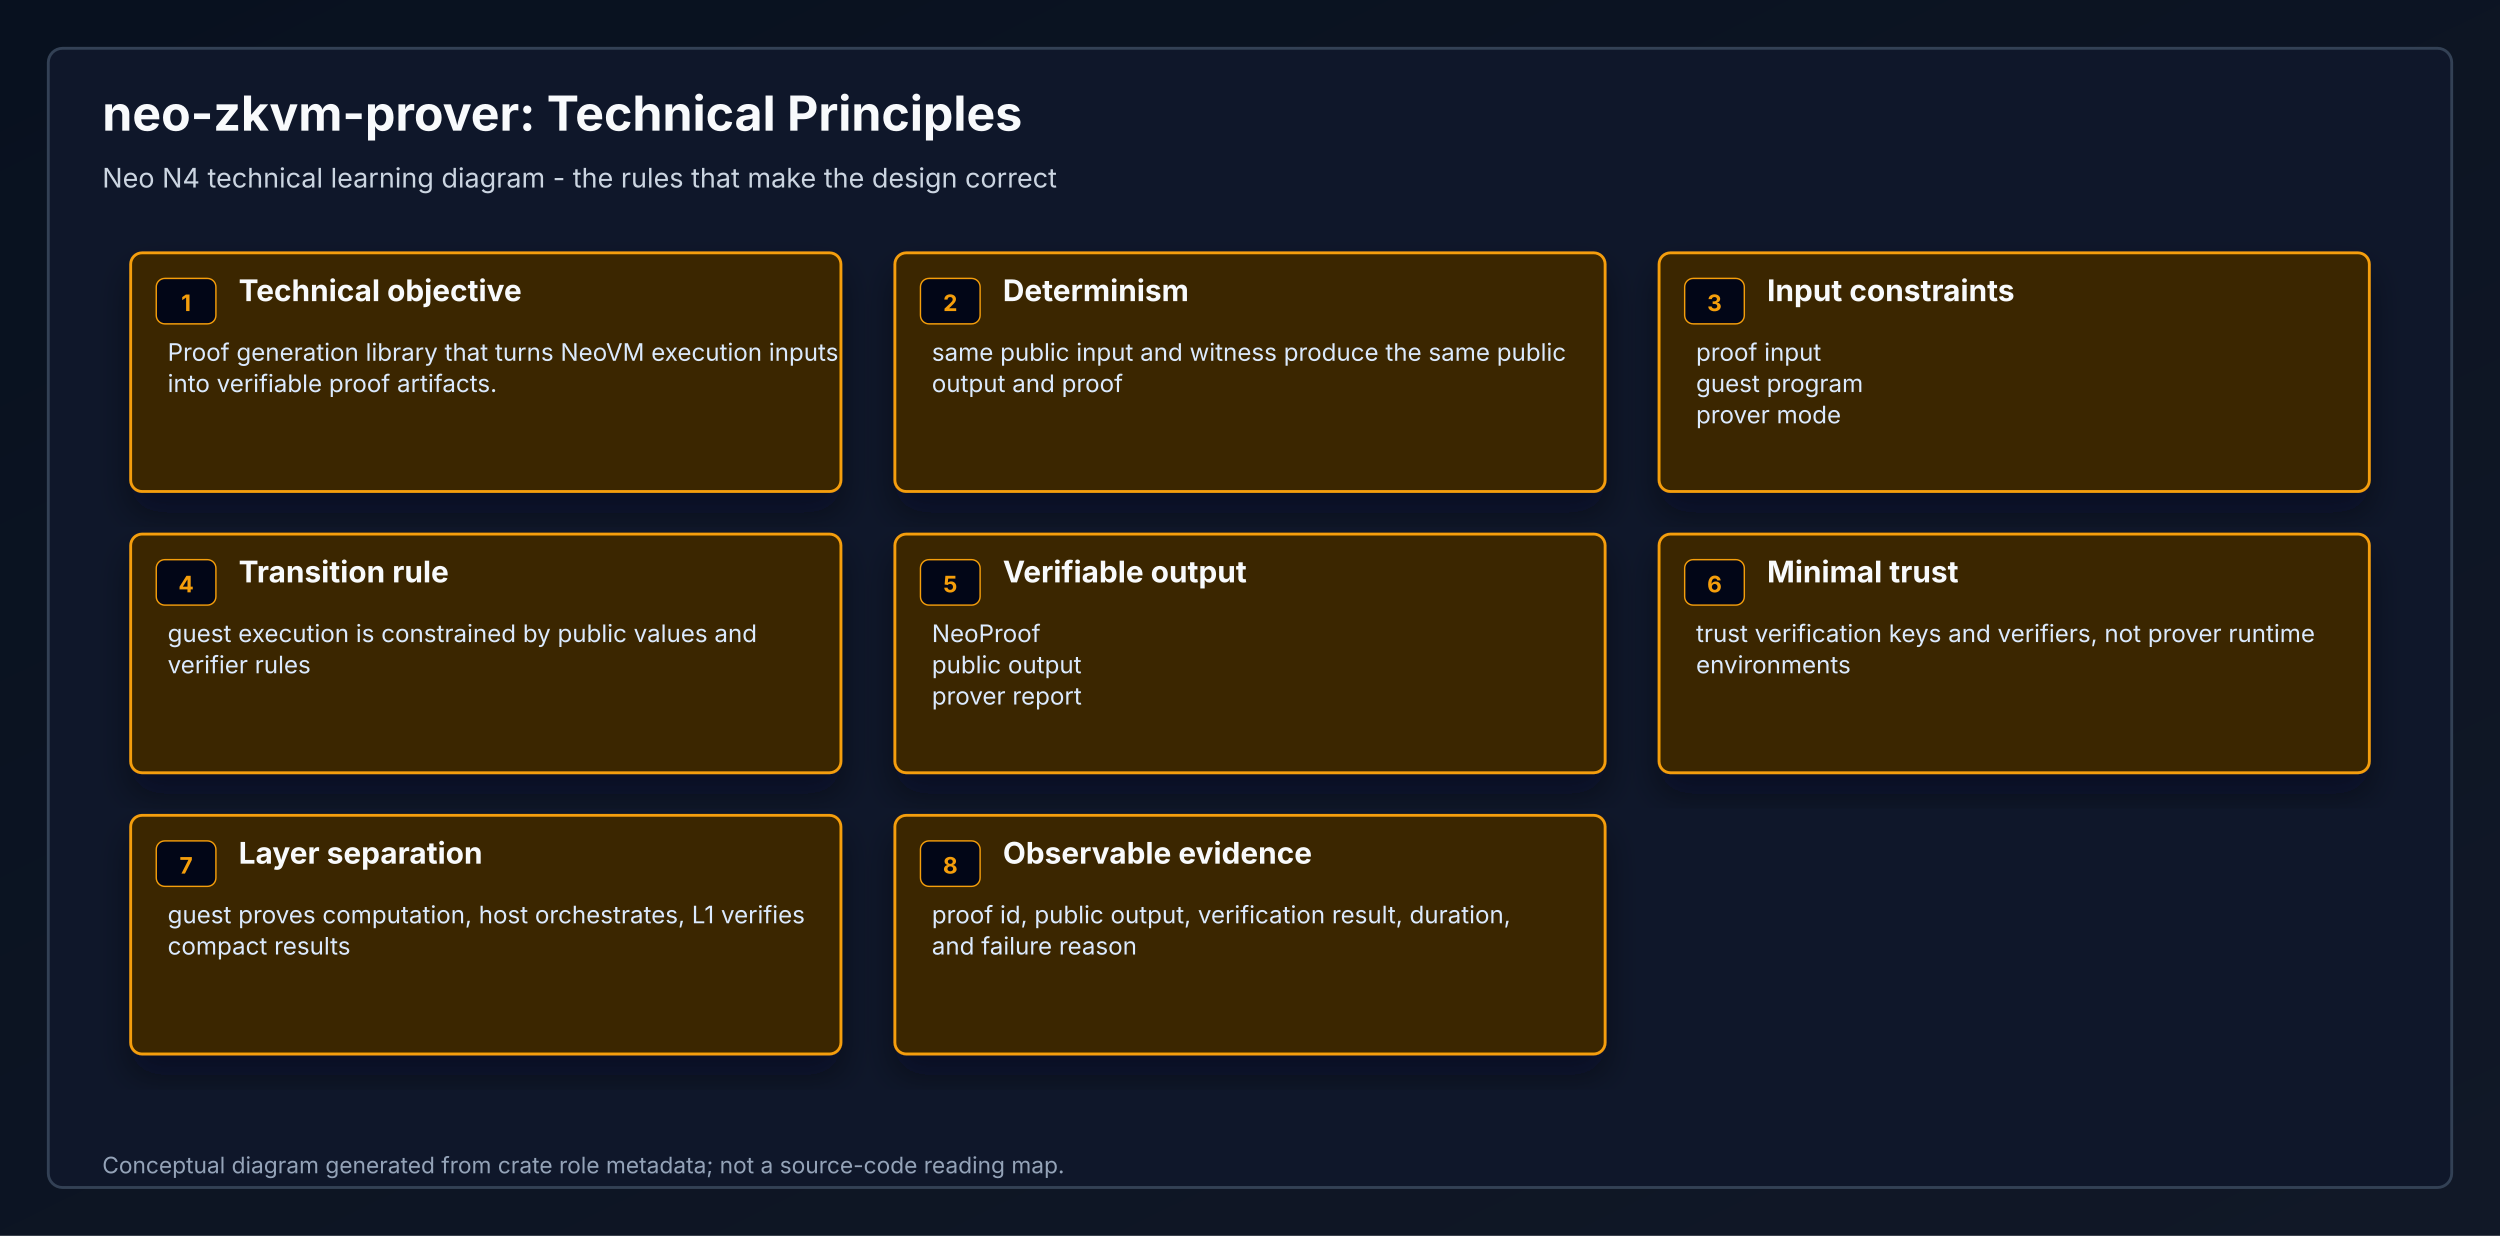
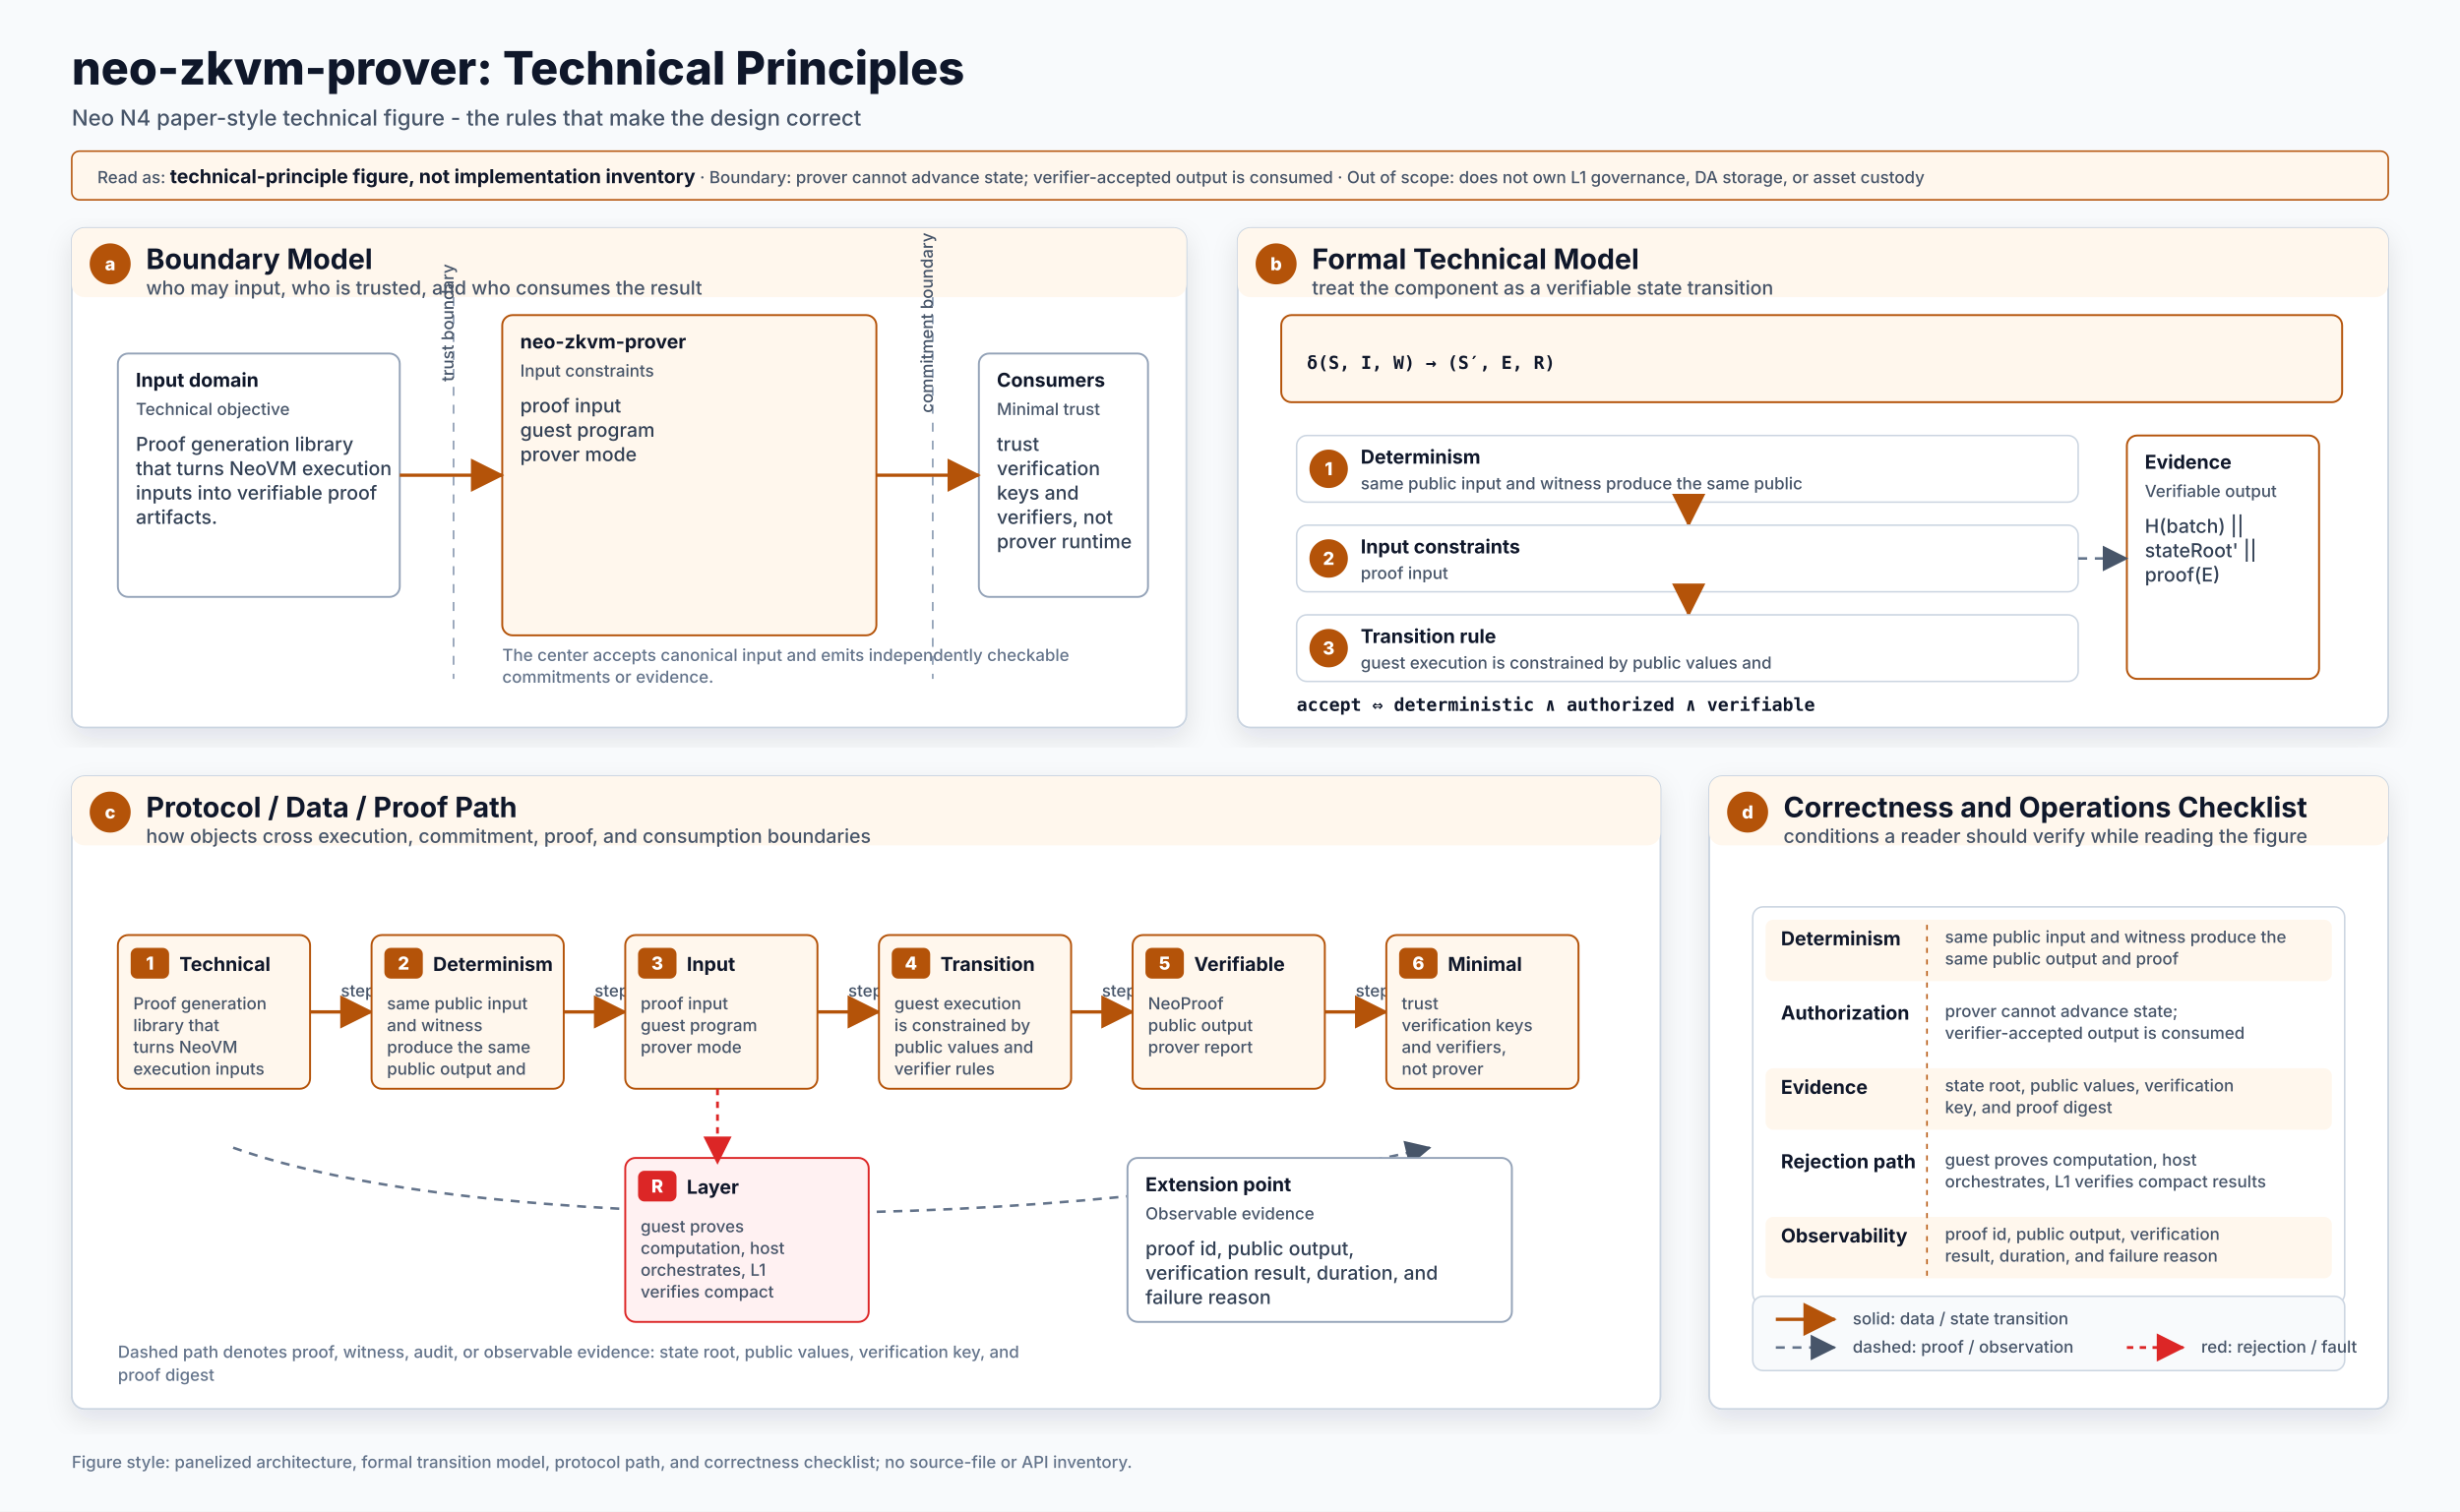
- <svg xmlns="http://www.w3.org/2000/svg" width="1760" height="870" viewBox="0 0 1760 870" role="img" aria-label="neo-zkvm-prover Technical Principles">
+ <svg xmlns="http://www.w3.org/2000/svg" width="1920" height="1180" viewBox="0 0 1920 1180" role="img" aria-label="neo-zkvm-prover Technical Principles">
  <defs>
-     <linearGradient id="bg" x1="0" y1="0" x2="1" y2="1">
-       <stop offset="0%" stop-color="#08111f" />
-       <stop offset="100%" stop-color="#111827" />
-     </linearGradient>
-     <filter id="shadow" x="-15%" y="-15%" width="130%" height="130%">
-       <feDropShadow dx="0" dy="14" stdDeviation="12" flood-color="#020617" flood-opacity="0.42" />
+     <marker id="arrow" viewBox="0 0 10 10" refX="9.4" refY="5" markerWidth="10" markerHeight="10" orient="auto">
+       <path d="M0,0 L10,5 L0,10 Z" fill="#475569" />
+     </marker>
+     <marker id="arrowAccent" viewBox="0 0 10 10" refX="9.4" refY="5" markerWidth="10" markerHeight="10" orient="auto">
+       <path d="M0,0 L10,5 L0,10 Z" fill="#b45309" />
+     </marker>
+     <marker id="arrowFault" viewBox="0 0 10 10" refX="9.4" refY="5" markerWidth="10" markerHeight="10" orient="auto">
+       <path d="M0,0 L10,5 L0,10 Z" fill="#dc2626" />
+     </marker>
+     <filter id="paperShadow" x="-3%" y="-4%" width="106%" height="108%">
+       <feDropShadow dx="0" dy="8" stdDeviation="10" flood-color="#0f172a" flood-opacity="0.10" />
    </filter>
+     <style>
+ .bg{fill:#f8fafc}.panel{fill:#ffffff;stroke:#cbd5e1;stroke-width:1.5;filter:url(#paperShadow)}
+ .panelTitle{font:700 22px 'Inter','Segoe UI',Arial,sans-serif;fill:#0f172a}.panelSub{font:500 15px 'Inter','Segoe UI',Arial,sans-serif;fill:#475569}
+ .title{font:800 36px 'Inter','Segoe UI',Arial,sans-serif;fill:#0f172a}.subtitle{font:500 17px 'Inter','Segoe UI',Arial,sans-serif;fill:#475569}
+ .small{font:500 13px 'Inter','Segoe UI',Arial,sans-serif;fill:#475569}.body{font:500 15px 'Inter','Segoe UI',Arial,sans-serif;fill:#334155}
+ .bodyStrong{font:750 15px 'Inter','Segoe UI',Arial,sans-serif;fill:#0f172a}.mono{font:650 14px 'Cascadia Mono','SFMono-Regular',Consolas,monospace;fill:#0f172a}
+ .label{font:800 14px 'Inter','Segoe UI',Arial,sans-serif;fill:#ffffff}.caption{font:500 13px 'Inter','Segoe UI',Arial,sans-serif;fill:#64748b}
+ .arrow{stroke:#475569;stroke-width:2.2;fill:none;marker-end:url(#arrow)}.arrowAccent{stroke:#b45309;stroke-width:2.6;fill:none;marker-end:url(#arrowAccent)}.arrowDash{stroke:#64748b;stroke-width:2;fill:none;stroke-dasharray:7 6;marker-end:url(#arrow)}.arrowFault{stroke:#dc2626;stroke-width:2.2;fill:none;stroke-dasharray:5 5;marker-end:url(#arrowFault)}
+ </style>
  </defs>
-   <rect width="1760" height="100%" fill="url(#bg)" />
-   <rect x="34" y="34" width="1692" height="802" rx="10" fill="#0f172a" stroke="#334155" stroke-width="2" />
-   <text x="72" y="92" fill="#f8fafc" font-family="Inter,Segoe UI,Arial,sans-serif" font-size="34" font-weight="700">neo-zkvm-prover: Technical Principles</text>
-   <text x="72" y="132" fill="#cbd5e1" font-family="Inter,Segoe UI,Arial,sans-serif" font-size="19">Neo N4 technical learning diagram - the rules that make the design correct</text>
-   <rect x="92" y="178" width="500" height="168" rx="8" fill="#3a2500" stroke="#f59e0b" stroke-width="2" filter="url(#shadow)" />
-   <rect x="110" y="196" width="42" height="32" rx="6" fill="#020617" stroke="#f59e0b" stroke-width="1" />
-   <text x="131" y="219" text-anchor="middle" fill="#f59e0b" font-family="Inter,Segoe UI,Arial,sans-serif" font-size="16" font-weight="700">1</text>
-   <text x="168" y="212" fill="#f8fafc" font-family="Inter,Segoe UI,Arial,sans-serif" font-size="21" font-weight="700">Technical objective</text>
-   <text x="118" y="254" fill="#dbeafe" font-family="Inter,Segoe UI,Arial,sans-serif" font-size="17">Proof generation library that turns NeoVM execution inputs</text>
-   <text x="118" y="276" fill="#dbeafe" font-family="Inter,Segoe UI,Arial,sans-serif" font-size="17">into verifiable proof artifacts.</text>
-   <rect x="630" y="178" width="500" height="168" rx="8" fill="#3a2500" stroke="#f59e0b" stroke-width="2" filter="url(#shadow)" />
-   <rect x="648" y="196" width="42" height="32" rx="6" fill="#020617" stroke="#f59e0b" stroke-width="1" />
-   <text x="669" y="219" text-anchor="middle" fill="#f59e0b" font-family="Inter,Segoe UI,Arial,sans-serif" font-size="16" font-weight="700">2</text>
-   <text x="706" y="212" fill="#f8fafc" font-family="Inter,Segoe UI,Arial,sans-serif" font-size="21" font-weight="700">Determinism</text>
-   <text x="656" y="254" fill="#dbeafe" font-family="Inter,Segoe UI,Arial,sans-serif" font-size="17">same public input and witness produce the same public</text>
-   <text x="656" y="276" fill="#dbeafe" font-family="Inter,Segoe UI,Arial,sans-serif" font-size="17">output and proof</text>
-   <rect x="1168" y="178" width="500" height="168" rx="8" fill="#3a2500" stroke="#f59e0b" stroke-width="2" filter="url(#shadow)" />
-   <rect x="1186" y="196" width="42" height="32" rx="6" fill="#020617" stroke="#f59e0b" stroke-width="1" />
-   <text x="1207" y="219" text-anchor="middle" fill="#f59e0b" font-family="Inter,Segoe UI,Arial,sans-serif" font-size="16" font-weight="700">3</text>
-   <text x="1244" y="212" fill="#f8fafc" font-family="Inter,Segoe UI,Arial,sans-serif" font-size="21" font-weight="700">Input constraints</text>
-   <text x="1194" y="254" fill="#dbeafe" font-family="Inter,Segoe UI,Arial,sans-serif" font-size="17">proof input</text>
-   <text x="1194" y="276" fill="#dbeafe" font-family="Inter,Segoe UI,Arial,sans-serif" font-size="17">guest program</text>
-   <text x="1194" y="298" fill="#dbeafe" font-family="Inter,Segoe UI,Arial,sans-serif" font-size="17">prover mode</text>
-   <rect x="92" y="376" width="500" height="168" rx="8" fill="#3a2500" stroke="#f59e0b" stroke-width="2" filter="url(#shadow)" />
-   <rect x="110" y="394" width="42" height="32" rx="6" fill="#020617" stroke="#f59e0b" stroke-width="1" />
-   <text x="131" y="417" text-anchor="middle" fill="#f59e0b" font-family="Inter,Segoe UI,Arial,sans-serif" font-size="16" font-weight="700">4</text>
-   <text x="168" y="410" fill="#f8fafc" font-family="Inter,Segoe UI,Arial,sans-serif" font-size="21" font-weight="700">Transition rule</text>
-   <text x="118" y="452" fill="#dbeafe" font-family="Inter,Segoe UI,Arial,sans-serif" font-size="17">guest execution is constrained by public values and</text>
-   <text x="118" y="474" fill="#dbeafe" font-family="Inter,Segoe UI,Arial,sans-serif" font-size="17">verifier rules</text>
-   <rect x="630" y="376" width="500" height="168" rx="8" fill="#3a2500" stroke="#f59e0b" stroke-width="2" filter="url(#shadow)" />
-   <rect x="648" y="394" width="42" height="32" rx="6" fill="#020617" stroke="#f59e0b" stroke-width="1" />
-   <text x="669" y="417" text-anchor="middle" fill="#f59e0b" font-family="Inter,Segoe UI,Arial,sans-serif" font-size="16" font-weight="700">5</text>
-   <text x="706" y="410" fill="#f8fafc" font-family="Inter,Segoe UI,Arial,sans-serif" font-size="21" font-weight="700">Verifiable output</text>
-   <text x="656" y="452" fill="#dbeafe" font-family="Inter,Segoe UI,Arial,sans-serif" font-size="17">NeoProof</text>
-   <text x="656" y="474" fill="#dbeafe" font-family="Inter,Segoe UI,Arial,sans-serif" font-size="17">public output</text>
-   <text x="656" y="496" fill="#dbeafe" font-family="Inter,Segoe UI,Arial,sans-serif" font-size="17">prover report</text>
-   <rect x="1168" y="376" width="500" height="168" rx="8" fill="#3a2500" stroke="#f59e0b" stroke-width="2" filter="url(#shadow)" />
-   <rect x="1186" y="394" width="42" height="32" rx="6" fill="#020617" stroke="#f59e0b" stroke-width="1" />
-   <text x="1207" y="417" text-anchor="middle" fill="#f59e0b" font-family="Inter,Segoe UI,Arial,sans-serif" font-size="16" font-weight="700">6</text>
-   <text x="1244" y="410" fill="#f8fafc" font-family="Inter,Segoe UI,Arial,sans-serif" font-size="21" font-weight="700">Minimal trust</text>
-   <text x="1194" y="452" fill="#dbeafe" font-family="Inter,Segoe UI,Arial,sans-serif" font-size="17">trust verification keys and verifiers, not prover runtime</text>
-   <text x="1194" y="474" fill="#dbeafe" font-family="Inter,Segoe UI,Arial,sans-serif" font-size="17">environments</text>
-   <rect x="92" y="574" width="500" height="168" rx="8" fill="#3a2500" stroke="#f59e0b" stroke-width="2" filter="url(#shadow)" />
-   <rect x="110" y="592" width="42" height="32" rx="6" fill="#020617" stroke="#f59e0b" stroke-width="1" />
-   <text x="131" y="615" text-anchor="middle" fill="#f59e0b" font-family="Inter,Segoe UI,Arial,sans-serif" font-size="16" font-weight="700">7</text>
-   <text x="168" y="608" fill="#f8fafc" font-family="Inter,Segoe UI,Arial,sans-serif" font-size="21" font-weight="700">Layer separation</text>
-   <text x="118" y="650" fill="#dbeafe" font-family="Inter,Segoe UI,Arial,sans-serif" font-size="17">guest proves computation, host orchestrates, L1 verifies</text>
-   <text x="118" y="672" fill="#dbeafe" font-family="Inter,Segoe UI,Arial,sans-serif" font-size="17">compact results</text>
-   <rect x="630" y="574" width="500" height="168" rx="8" fill="#3a2500" stroke="#f59e0b" stroke-width="2" filter="url(#shadow)" />
-   <rect x="648" y="592" width="42" height="32" rx="6" fill="#020617" stroke="#f59e0b" stroke-width="1" />
-   <text x="669" y="615" text-anchor="middle" fill="#f59e0b" font-family="Inter,Segoe UI,Arial,sans-serif" font-size="16" font-weight="700">8</text>
-   <text x="706" y="608" fill="#f8fafc" font-family="Inter,Segoe UI,Arial,sans-serif" font-size="21" font-weight="700">Observable evidence</text>
-   <text x="656" y="650" fill="#dbeafe" font-family="Inter,Segoe UI,Arial,sans-serif" font-size="17">proof id, public output, verification result, duration,</text>
-   <text x="656" y="672" fill="#dbeafe" font-family="Inter,Segoe UI,Arial,sans-serif" font-size="17">and failure reason</text>
-   <text x="72" y="826" fill="#94a3b8" font-family="Inter,Segoe UI,Arial,sans-serif" font-size="16">Conceptual diagram generated from crate role metadata; not a source-code reading map.</text>
+   <rect class="bg" width="1920" height="1180" />
+   <text x="56" y="66" class="title">neo-zkvm-prover: Technical Principles</text>
+   <text x="56" y="98" class="subtitle">Neo N4 paper-style technical figure - the rules that make the design correct</text>
+   <rect x="56" y="118" width="1808" height="38" rx="6" fill="#fff7ed" stroke="#b45309" stroke-width="1.2" />
+   <text x="76" y="143" class="small">Read as: <tspan class="bodyStrong">technical-principle figure, not implementation inventory</tspan> · Boundary: prover cannot advance state; verifier-accepted output is consumed · Out of scope: does not own L1 governance, DA storage, or asset custody</text>
+   <rect x="56" y="178" width="870" height="390" rx="10" class="panel" />
+   <rect x="56" y="178" width="870" height="54" rx="10" fill="#fff7ed" stroke="#cbd5e1" stroke-width="0" />
+   <circle cx="86" cy="206" r="16" fill="#b45309" />
+   <text x="86" y="211" text-anchor="middle" class="label">a</text>
+   <text x="114" y="210" class="panelTitle">Boundary Model</text>
+   <text x="114" y="230" class="panelSub">who may input, who is trusted, and who consumes the result</text>
+   <rect x="966" y="178" width="898" height="390" rx="10" class="panel" />
+   <rect x="966" y="178" width="898" height="54" rx="10" fill="#fff7ed" stroke="#cbd5e1" stroke-width="0" />
+   <circle cx="996" cy="206" r="16" fill="#b45309" />
+   <text x="996" y="211" text-anchor="middle" class="label">b</text>
+   <text x="1024" y="210" class="panelTitle">Formal Technical Model</text>
+   <text x="1024" y="230" class="panelSub">treat the component as a verifiable state transition</text>
+   <rect x="56" y="606" width="1240" height="494" rx="10" class="panel" />
+   <rect x="56" y="606" width="1240" height="54" rx="10" fill="#fff7ed" stroke="#cbd5e1" stroke-width="0" />
+   <circle cx="86" cy="634" r="16" fill="#b45309" />
+   <text x="86" y="639" text-anchor="middle" class="label">c</text>
+   <text x="114" y="638" class="panelTitle">Protocol / Data / Proof Path</text>
+   <text x="114" y="658" class="panelSub">how objects cross execution, commitment, proof, and consumption boundaries</text>
+   <rect x="1334" y="606" width="530" height="494" rx="10" class="panel" />
+   <rect x="1334" y="606" width="530" height="54" rx="10" fill="#fff7ed" stroke="#cbd5e1" stroke-width="0" />
+   <circle cx="1364" cy="634" r="16" fill="#b45309" />
+   <text x="1364" y="639" text-anchor="middle" class="label">d</text>
+   <text x="1392" y="638" class="panelTitle">Correctness and Operations Checklist</text>
+   <text x="1392" y="658" class="panelSub">conditions a reader should verify while reading the figure</text>
+   <rect x="92" y="276" width="220" height="190" rx="8" fill="#ffffff" stroke="#94a3b8" stroke-width="1.5" />
+   <text x="106" y="302" class="bodyStrong">Input domain</text>
+   <text x="106" y="324" class="small">Technical objective</text>
+   <text x="106" y="352" class="body">Proof generation library</text>
+   <text x="106" y="371" class="body">that turns NeoVM execution</text>
+   <text x="106" y="390" class="body">inputs into verifiable proof</text>
+   <text x="106" y="409" class="body">artifacts.</text>
+   <line x1="354" y1="232" x2="354" y2="530" stroke="#94a3b8" stroke-width="1.4" stroke-dasharray="7 7" />
+   <text x="354" y="252" class="small" text-anchor="middle" transform="rotate(-90 354 252)">trust boundary</text>
+   <rect x="392" y="246" width="292" height="250" rx="8" fill="#fff7ed" stroke="#b45309" stroke-width="1.5" />
+   <text x="406" y="272" class="bodyStrong">neo-zkvm-prover</text>
+   <text x="406" y="294" class="small">Input constraints</text>
+   <text x="406" y="322" class="body">proof input</text>
+   <text x="406" y="341" class="body">guest program</text>
+   <text x="406" y="360" class="body">prover mode</text>
+   <line x1="728" y1="232" x2="728" y2="530" stroke="#94a3b8" stroke-width="1.4" stroke-dasharray="7 7" />
+   <text x="728" y="252" class="small" text-anchor="middle" transform="rotate(-90 728 252)">commitment boundary</text>
+   <rect x="764" y="276" width="132" height="190" rx="8" fill="#ffffff" stroke="#94a3b8" stroke-width="1.5" />
+   <text x="778" y="302" class="bodyStrong">Consumers</text>
+   <text x="778" y="324" class="small">Minimal trust</text>
+   <text x="778" y="352" class="body">trust</text>
+   <text x="778" y="371" class="body">verification</text>
+   <text x="778" y="390" class="body">keys and</text>
+   <text x="778" y="409" class="body">verifiers, not</text>
+   <text x="778" y="428" class="body">prover runtime</text>
+   <path class="arrowAccent" d="M312 371 C338 371 358 371 392 371" />
+   <path class="arrowAccent" d="M684 371 C706 371 730 371 764 371" />
+   <text x="392" y="516" class="caption">The center accepts canonical input and emits independently checkable</text>
+   <text x="392" y="533" class="caption">commitments or evidence.</text>
+   <rect x="1000" y="246" width="828" height="68" rx="8" fill="#fff7ed" stroke="#b45309" stroke-width="1.5" />
+   <text x="1020" y="288" class="mono">δ(S, I, W) → (S′, E, R)</text>
+   <rect x="1012" y="340" width="610" height="52" rx="8" fill="#ffffff" stroke="#cbd5e1" stroke-width="1.2" />
+   <circle cx="1037" cy="366" r="15" fill="#b45309" />
+   <text x="1037" y="371" text-anchor="middle" class="label">1</text>
+   <text x="1062" y="362" class="bodyStrong">Determinism</text>
+   <text x="1062" y="382" class="small">same public input and witness produce the same public</text>
+   <path class="arrowAccent" d="M1318 392 L1318 410" />
+   <rect x="1012" y="410" width="610" height="52" rx="8" fill="#ffffff" stroke="#cbd5e1" stroke-width="1.2" />
+   <circle cx="1037" cy="436" r="15" fill="#b45309" />
+   <text x="1037" y="441" text-anchor="middle" class="label">2</text>
+   <text x="1062" y="432" class="bodyStrong">Input constraints</text>
+   <text x="1062" y="452" class="small">proof input</text>
+   <path class="arrowAccent" d="M1318 462 L1318 480" />
+   <rect x="1012" y="480" width="610" height="52" rx="8" fill="#ffffff" stroke="#cbd5e1" stroke-width="1.2" />
+   <circle cx="1037" cy="506" r="15" fill="#b45309" />
+   <text x="1037" y="511" text-anchor="middle" class="label">3</text>
+   <text x="1062" y="502" class="bodyStrong">Transition rule</text>
+   <text x="1062" y="522" class="small">guest execution is constrained by public values and</text>
+   <rect x="1660" y="340" width="150" height="190" rx="8" fill="#ffffff" stroke="#b45309" stroke-width="1.5" />
+   <text x="1674" y="366" class="bodyStrong">Evidence</text>
+   <text x="1674" y="388" class="small">Verifiable output</text>
+   <text x="1674" y="416" class="body">H(batch) ||</text>
+   <text x="1674" y="435" class="body">stateRoot' ||</text>
+   <text x="1674" y="454" class="body">proof(E)</text>
+   <path class="arrowDash" d="M1622 436 C1642 436 1648 436 1660 436" />
+   <text x="1012" y="555" class="mono">accept ⇔ deterministic ∧ authorized ∧ verifiable</text>
+   <rect x="92" y="730" width="150" height="120" rx="8" fill="#fff7ed" stroke="#b45309" stroke-width="1.5" />
+   <rect x="102" y="740" width="30" height="24" rx="5" fill="#b45309" />
+   <text x="117" y="757" text-anchor="middle" class="label">1</text>
+   <text x="140" y="758" class="bodyStrong">Technical</text>
+   <text x="104" y="788" class="small">Proof generation</text>
+   <text x="104" y="805" class="small">library that</text>
+   <text x="104" y="822" class="small">turns NeoVM</text>
+   <text x="104" y="839" class="small">execution inputs</text>
+   <path class="arrowAccent" d="M242 790 L290 790" />
+   <text x="266" y="778" class="small">step 1</text>
+   <rect x="290" y="730" width="150" height="120" rx="8" fill="#fff7ed" stroke="#b45309" stroke-width="1.5" />
+   <rect x="300" y="740" width="30" height="24" rx="5" fill="#b45309" />
+   <text x="315" y="757" text-anchor="middle" class="label">2</text>
+   <text x="338" y="758" class="bodyStrong">Determinism</text>
+   <text x="302" y="788" class="small">same public input</text>
+   <text x="302" y="805" class="small">and witness</text>
+   <text x="302" y="822" class="small">produce the same</text>
+   <text x="302" y="839" class="small">public output and</text>
+   <path class="arrowAccent" d="M440 790 L488 790" />
+   <text x="464" y="778" class="small">step 2</text>
+   <rect x="488" y="730" width="150" height="120" rx="8" fill="#fff7ed" stroke="#b45309" stroke-width="1.5" />
+   <rect x="498" y="740" width="30" height="24" rx="5" fill="#b45309" />
+   <text x="513" y="757" text-anchor="middle" class="label">3</text>
+   <text x="536" y="758" class="bodyStrong">Input</text>
+   <text x="500" y="788" class="small">proof input</text>
+   <text x="500" y="805" class="small">guest program</text>
+   <text x="500" y="822" class="small">prover mode</text>
+   <path class="arrowAccent" d="M638 790 L686 790" />
+   <text x="662" y="778" class="small">step 3</text>
+   <rect x="686" y="730" width="150" height="120" rx="8" fill="#fff7ed" stroke="#b45309" stroke-width="1.5" />
+   <rect x="696" y="740" width="30" height="24" rx="5" fill="#b45309" />
+   <text x="711" y="757" text-anchor="middle" class="label">4</text>
+   <text x="734" y="758" class="bodyStrong">Transition</text>
+   <text x="698" y="788" class="small">guest execution</text>
+   <text x="698" y="805" class="small">is constrained by</text>
+   <text x="698" y="822" class="small">public values and</text>
+   <text x="698" y="839" class="small">verifier rules</text>
+   <path class="arrowAccent" d="M836 790 L884 790" />
+   <text x="860" y="778" class="small">step 4</text>
+   <rect x="884" y="730" width="150" height="120" rx="8" fill="#fff7ed" stroke="#b45309" stroke-width="1.5" />
+   <rect x="894" y="740" width="30" height="24" rx="5" fill="#b45309" />
+   <text x="909" y="757" text-anchor="middle" class="label">5</text>
+   <text x="932" y="758" class="bodyStrong">Verifiable</text>
+   <text x="896" y="788" class="small">NeoProof</text>
+   <text x="896" y="805" class="small">public output</text>
+   <text x="896" y="822" class="small">prover report</text>
+   <path class="arrowAccent" d="M1034 790 L1082 790" />
+   <text x="1058" y="778" class="small">step 5</text>
+   <rect x="1082" y="730" width="150" height="120" rx="8" fill="#fff7ed" stroke="#b45309" stroke-width="1.5" />
+   <rect x="1092" y="740" width="30" height="24" rx="5" fill="#b45309" />
+   <text x="1107" y="757" text-anchor="middle" class="label">6</text>
+   <text x="1130" y="758" class="bodyStrong">Minimal</text>
+   <text x="1094" y="788" class="small">trust</text>
+   <text x="1094" y="805" class="small">verification keys</text>
+   <text x="1094" y="822" class="small">and verifiers,</text>
+   <text x="1094" y="839" class="small">not prover</text>
+   <path class="arrowDash" d="M182 896 C372 964 832 964 1116 896" />
+   <rect x="488" y="904" width="190" height="128" rx="8" fill="#fff1f2" stroke="#dc2626" stroke-width="1.5" />
+   <rect x="498" y="914" width="30" height="24" rx="5" fill="#dc2626" />
+   <text x="513" y="931" text-anchor="middle" class="label">R</text>
+   <text x="536" y="932" class="bodyStrong">Layer</text>
+   <text x="500" y="962" class="small">guest proves</text>
+   <text x="500" y="979" class="small">computation, host</text>
+   <text x="500" y="996" class="small">orchestrates, L1</text>
+   <text x="500" y="1013" class="small">verifies compact</text>
+   <path class="arrowFault" d="M560 850 L560 908" />
+   <rect x="880" y="904" width="300" height="128" rx="8" fill="#ffffff" stroke="#94a3b8" stroke-width="1.5" />
+   <text x="894" y="930" class="bodyStrong">Extension point</text>
+   <text x="894" y="952" class="small">Observable evidence</text>
+   <text x="894" y="980" class="body">proof id, public output,</text>
+   <text x="894" y="999" class="body">verification result, duration, and</text>
+   <text x="894" y="1018" class="body">failure reason</text>
+   <text x="92" y="1060" class="caption">Dashed path denotes proof, witness, audit, or observable evidence: state root, public values, verification key, and</text>
+   <text x="92" y="1078" class="caption">proof digest</text>
+   <rect x="1368" y="708" width="462" height="310" rx="8" fill="#ffffff" stroke="#cbd5e1" stroke-width="1.2" />
+   <rect x="1378" y="718" width="442" height="48" rx="6" fill="#fff7ed" />
+   <text x="1390" y="738" class="bodyStrong">Determinism</text>
+   <text x="1518" y="736" class="small">same public input and witness produce the</text>
+   <text x="1518" y="753" class="small">same public output and proof</text>
+   <rect x="1378" y="776" width="442" height="48" rx="6" fill="#ffffff" />
+   <text x="1390" y="796" class="bodyStrong">Authorization</text>
+   <text x="1518" y="794" class="small">prover cannot advance state;</text>
+   <text x="1518" y="811" class="small">verifier-accepted output is consumed</text>
+   <rect x="1378" y="834" width="442" height="48" rx="6" fill="#fff7ed" />
+   <text x="1390" y="854" class="bodyStrong">Evidence</text>
+   <text x="1518" y="852" class="small">state root, public values, verification</text>
+   <text x="1518" y="869" class="small">key, and proof digest</text>
+   <rect x="1378" y="892" width="442" height="48" rx="6" fill="#ffffff" />
+   <text x="1390" y="912" class="bodyStrong">Rejection path</text>
+   <text x="1518" y="910" class="small">guest proves computation, host</text>
+   <text x="1518" y="927" class="small">orchestrates, L1 verifies compact results</text>
+   <rect x="1378" y="950" width="442" height="48" rx="6" fill="#fff7ed" />
+   <text x="1390" y="970" class="bodyStrong">Observability</text>
+   <text x="1518" y="968" class="small">proof id, public output, verification</text>
+   <text x="1518" y="985" class="small">result, duration, and failure reason</text>
+   <line x1="1504" y1="722" x2="1504" y2="998" stroke="#b45309" stroke-width="1.2" stroke-dasharray="4 5" />
+   <rect x="1368" y="1012" width="462" height="58" rx="8" fill="#f8fafc" stroke="#cbd5e1" stroke-width="1.2" />
+   <line x1="1386" y1="1030" x2="1432" y2="1030" stroke="#b45309" stroke-width="2.6" marker-end="url(#arrowAccent)" />
+   <text x="1446" y="1034" class="small">solid: data / state transition</text>
+   <line x1="1386" y1="1052" x2="1432" y2="1052" stroke="#64748b" stroke-width="2" stroke-dasharray="7 6" marker-end="url(#arrow)" />
+   <text x="1446" y="1056" class="small">dashed: proof / observation</text>
+   <line x1="1660" y1="1052" x2="1704" y2="1052" stroke="#dc2626" stroke-width="2.2" stroke-dasharray="5 5" marker-end="url(#arrowFault)" />
+   <text x="1718" y="1056" class="small">red: rejection / fault</text>
+   <text x="56" y="1146" class="caption">Figure style: panelized architecture, formal transition model, protocol path, and correctness checklist; no source-file or API inventory.</text>
</svg>
